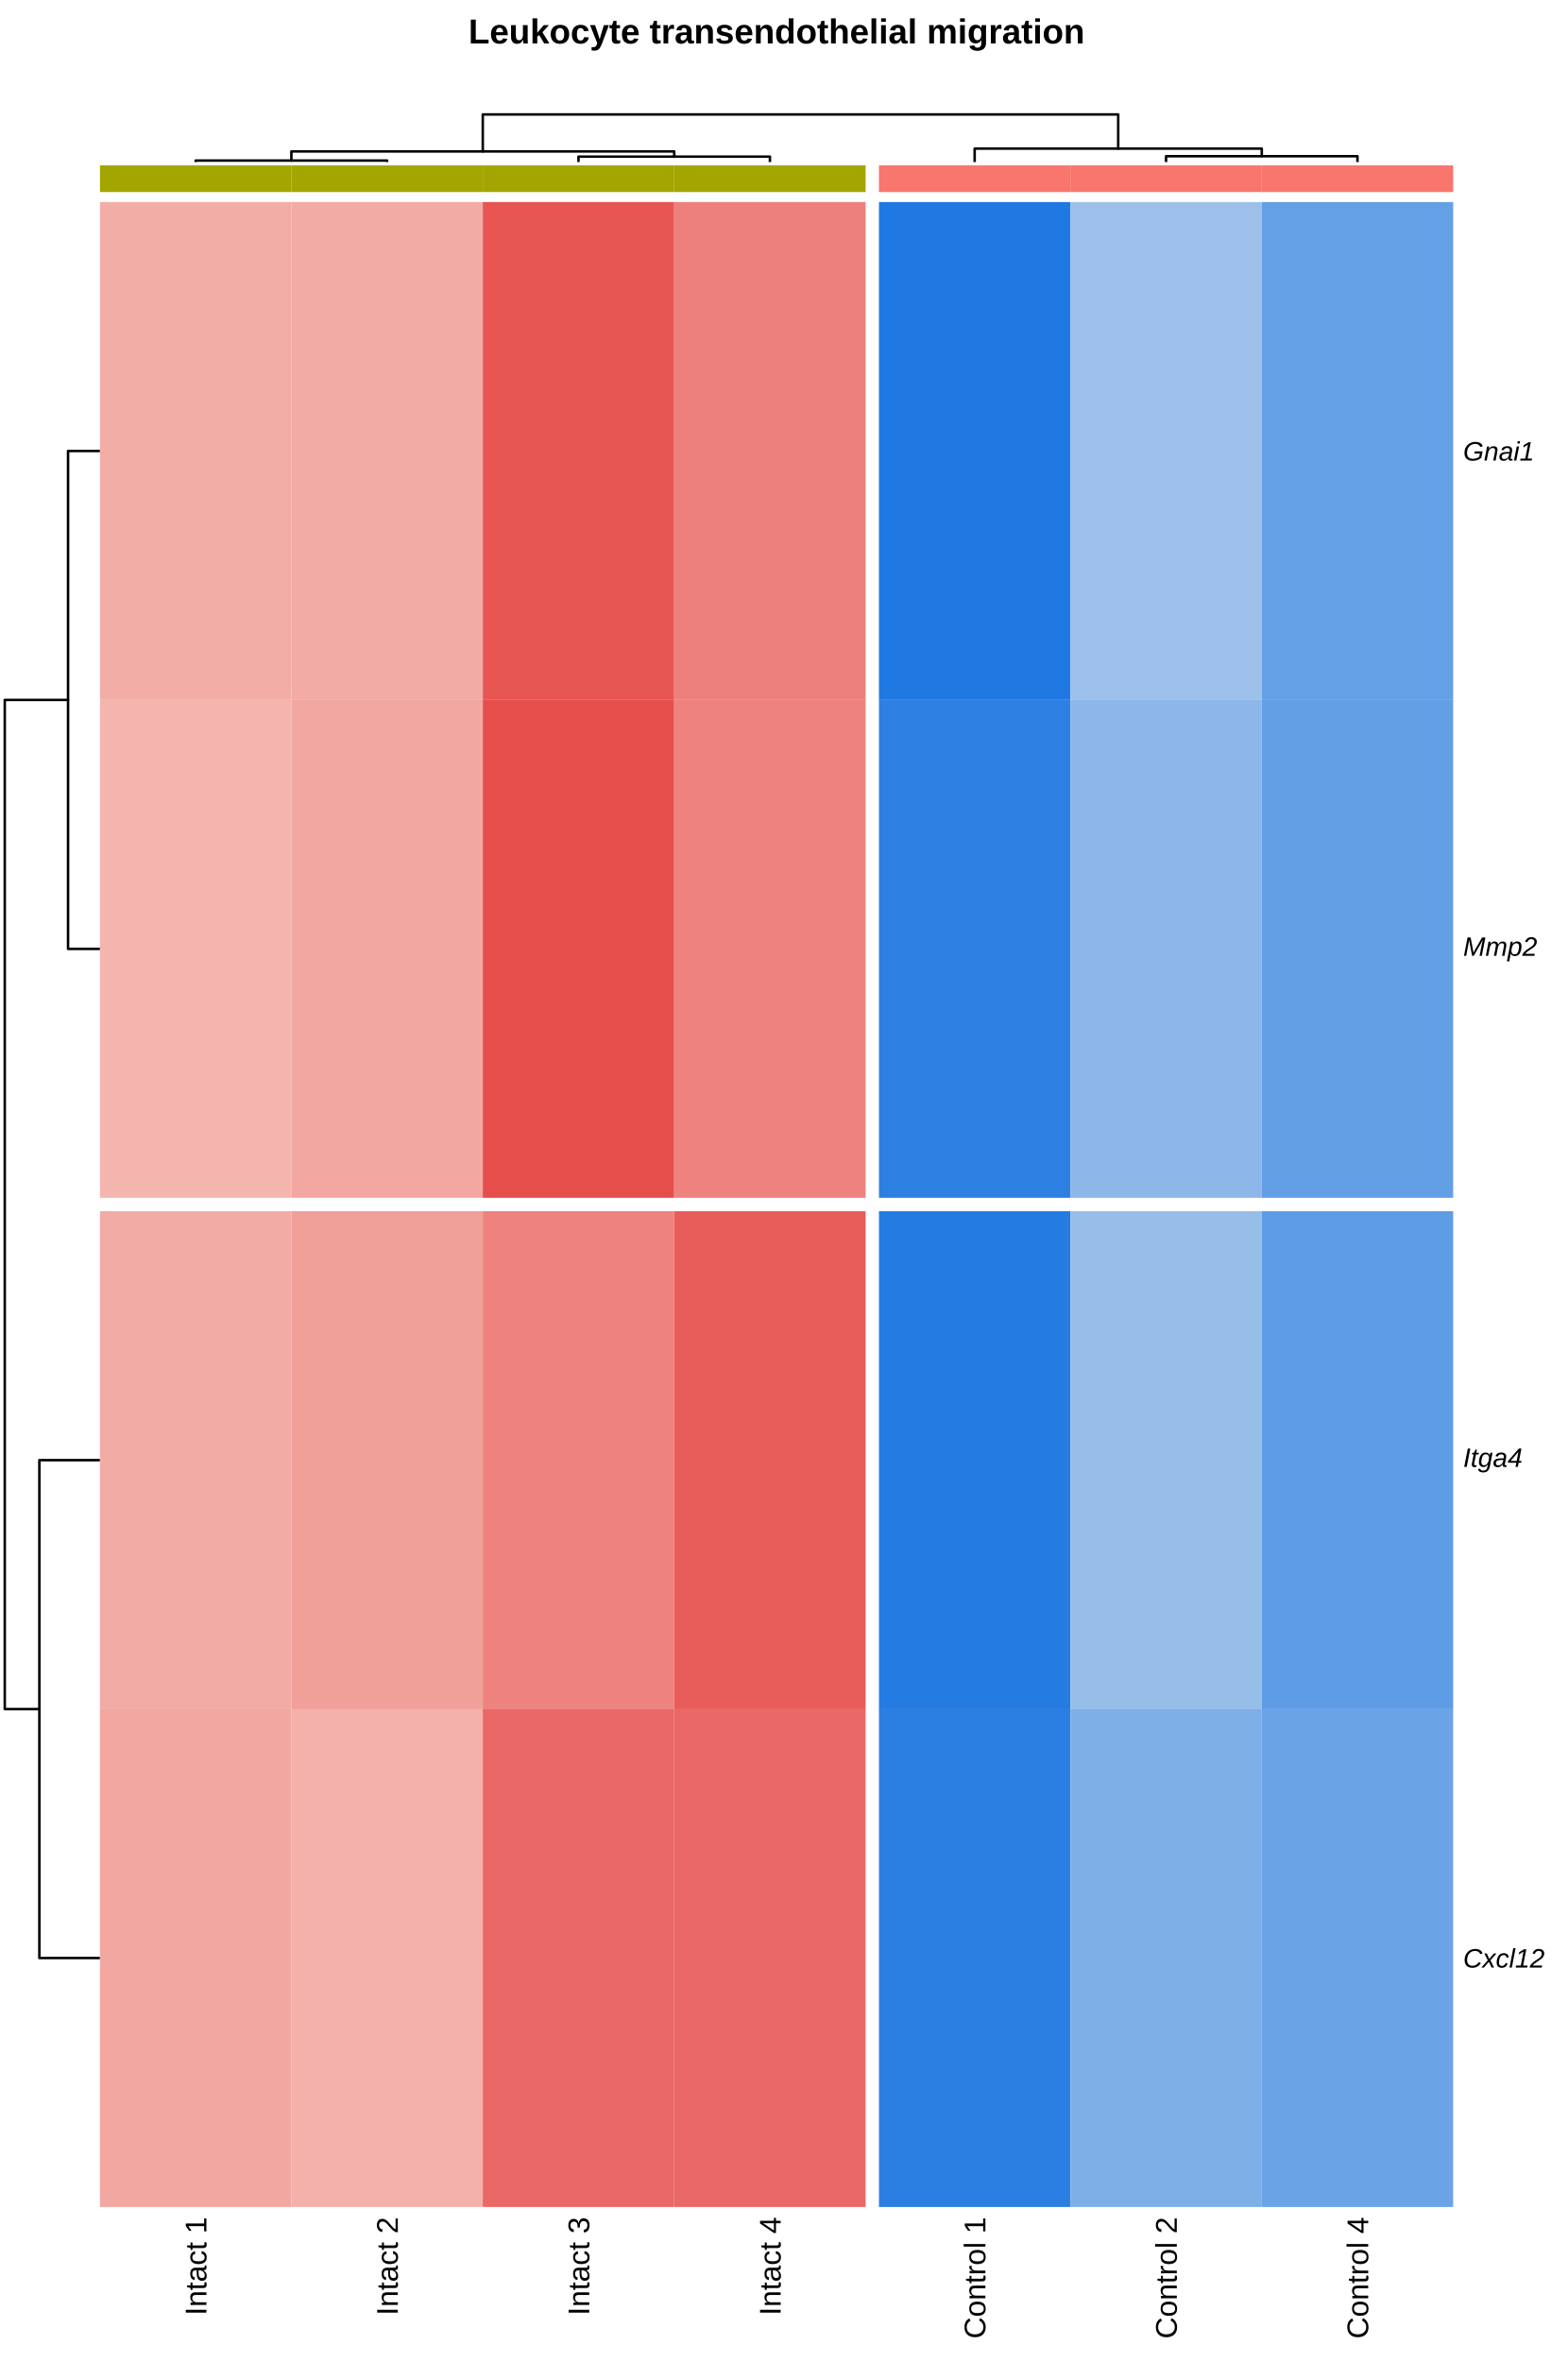
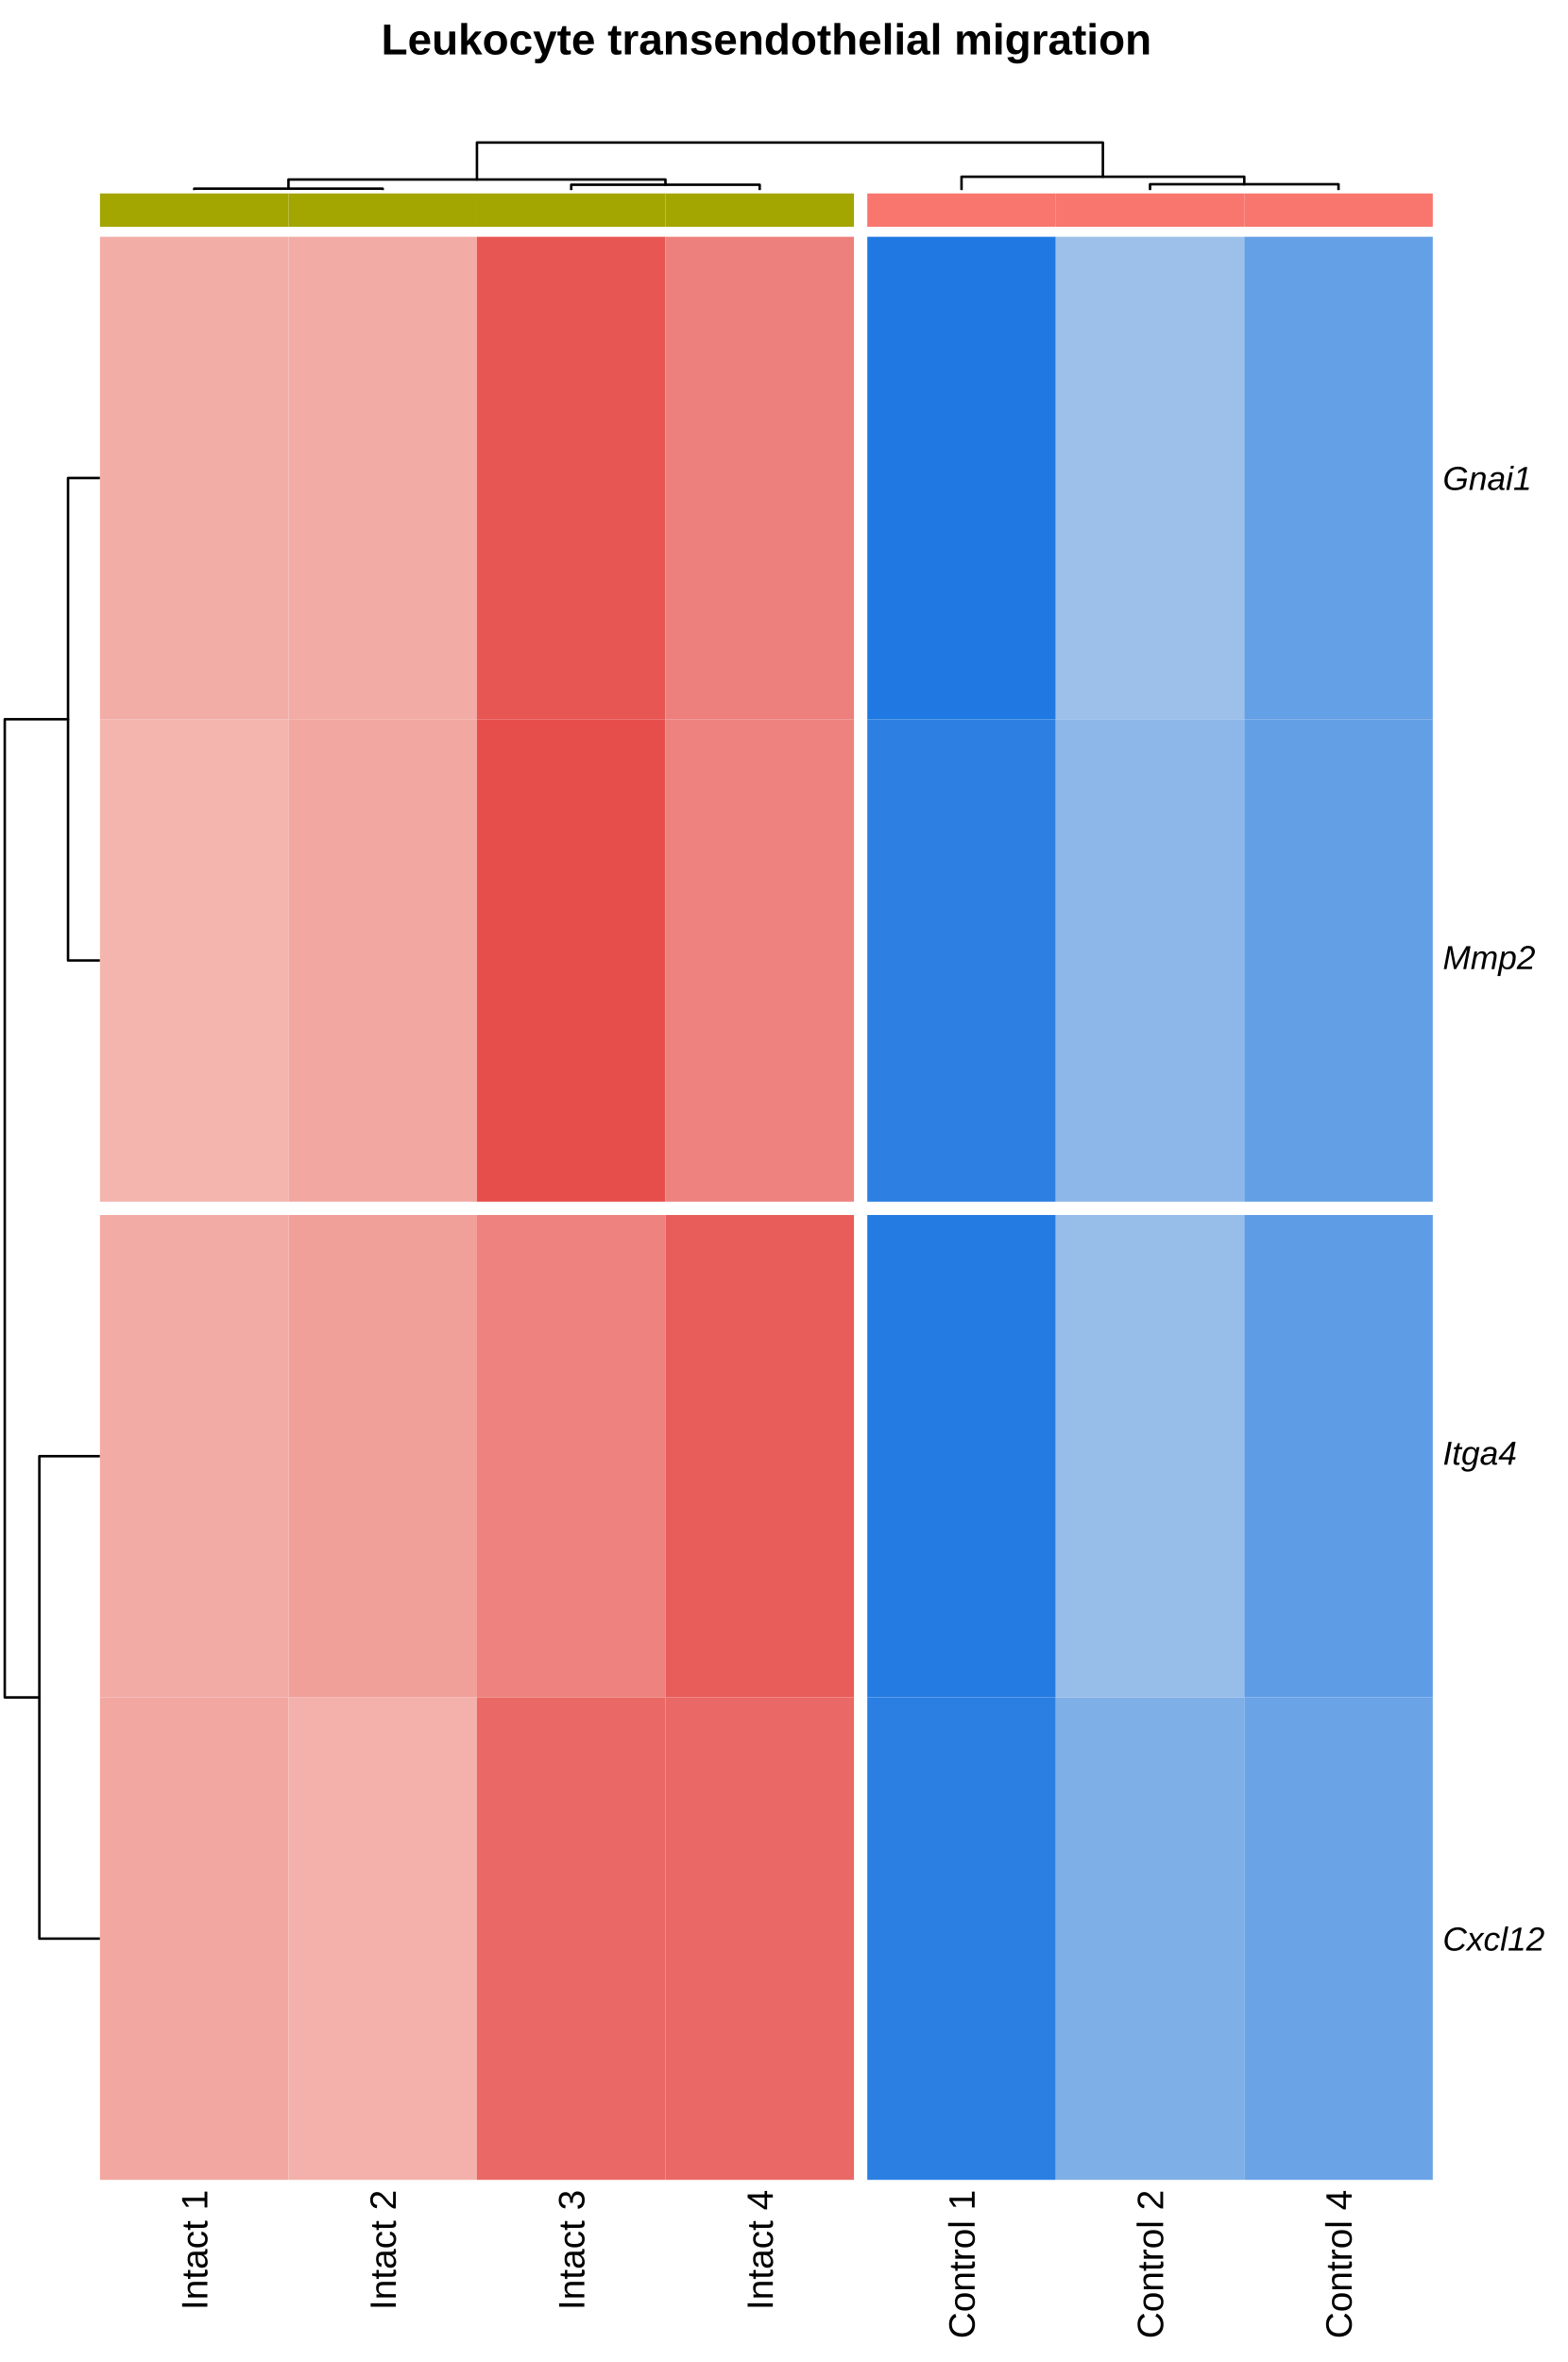
<svg xmlns="http://www.w3.org/2000/svg" class="svglite" width="470.55pt" height="708.66pt" viewBox="0 0 470.55 708.66">
  <defs>
    <style type="text/css">
    .svglite line, .svglite polyline, .svglite polygon, .svglite path, .svglite rect, .svglite circle {
      fill: none;
      stroke: #000000;
      stroke-linecap: round;
      stroke-linejoin: round;
      stroke-miterlimit: 10.00;
    }
    .svglite text {
      white-space: pre;
    }
  </style>
  </defs>
  <rect width="100%" height="100%" style="stroke: none; fill: none;" />
  <defs>
    <clipPath id="cpMC4wMHw0NzAuNTV8MC4wMHw3MDguNjY=">
      <rect x="0.00" y="0.00" width="470.55" height="708.66" />
    </clipPath>
  </defs>
  <g clip-path="url(#cpMC4wMHw0NzAuNTV8MC4wMHw3MDguNjY=)">
-     <text x="233.05" y="13.04" text-anchor="middle" style="font-size: 10.40px; font-weight: bold; font-family: &quot;Arial&quot;;" textLength="184.77px" lengthAdjust="spacingAndGlyphs">Leukocyte transendothelial migration</text>
-     <text x="233.05" y="28.02" text-anchor="middle" style="font-size: 10.40px; font-weight: bold; font-family: &quot;Arial&quot;;" textLength="0.00px" lengthAdjust="spacingAndGlyphs" />
+     <text x="229.98" y="16.32" text-anchor="middle" style="font-size: 13.00px; font-weight: bold; font-family: &quot;Arial&quot;;" textLength="231.17px" lengthAdjust="spacingAndGlyphs">Leukocyte transendothelial migration</text>
+     <text x="229.98" y="35.04" text-anchor="middle" style="font-size: 13.00px; font-weight: bold; font-family: &quot;Arial&quot;;" textLength="0.00px" lengthAdjust="spacingAndGlyphs" />
  </g>
  <defs>
-     <clipPath id="cpMzAuMDB8NDM2LjA5fDMzLjYyfDQ4LjYy">
-       <rect x="30.00" y="33.62" width="406.09" height="15.00" />
+     <clipPath id="cpMzAuMDB8NDI5Ljk3fDQyLjA0fDU3LjA0">
+       <rect x="30.00" y="42.04" width="399.97" height="15.00" />
    </clipPath>
  </defs>
-   <g clip-path="url(#cpMzAuMDB8NDM2LjA5fDMzLjYyfDQ4LjYy)">
-     <polyline points="58.72,48.62 58.72,48.17 116.16,48.17 116.16,48.62 " style="stroke-width: 0.75;" />
-     <polyline points="173.60,48.62 173.60,46.99 231.05,46.99 231.05,48.62 " style="stroke-width: 0.75;" />
-     <polyline points="349.93,48.62 349.93,46.86 407.37,46.86 407.37,48.62 " style="stroke-width: 0.75;" />
-     <polyline points="87.44,48.17 87.44,45.43 202.33,45.43 202.33,46.99 " style="stroke-width: 0.75;" />
-     <polyline points="292.49,48.62 292.49,44.59 378.65,44.59 378.65,46.86 " style="stroke-width: 0.75;" />
-     <polyline points="144.88,45.43 144.88,34.33 335.57,34.33 335.57,44.59 " style="stroke-width: 0.75;" />
+   <g clip-path="url(#cpMzAuMDB8NDI5Ljk3fDQyLjA0fDU3LjA0)">
+     <polyline points="58.28,57.04 58.28,56.60 114.85,56.60 114.85,57.04 " style="stroke-width: 0.75;" />
+     <polyline points="171.42,57.04 171.42,55.42 227.98,55.42 227.98,57.04 " style="stroke-width: 0.75;" />
+     <polyline points="345.12,57.04 345.12,55.28 401.68,55.28 401.68,57.04 " style="stroke-width: 0.75;" />
+     <polyline points="86.57,56.60 86.57,53.86 199.70,53.86 199.70,55.42 " style="stroke-width: 0.75;" />
+     <polyline points="288.55,57.04 288.55,53.02 373.40,53.02 373.40,55.28 " style="stroke-width: 0.75;" />
+     <polyline points="143.13,53.86 143.13,42.76 330.97,42.76 330.97,53.02 " style="stroke-width: 0.75;" />
  </g>
  <g clip-path="url(#cpMC4wMHw0NzAuNTV8MC4wMHw3MDguNjY=)">
</g>
  <defs>
-     <clipPath id="cpMC4wMHwzMC4wMHw2MC42Mnw2NjIuMTU=">
-       <rect x="0" y="60.62" width="30.00" height="601.53" />
+     <clipPath id="cpMC4wMHwzMC4wMHw3MS4wNHw2NTQuMDE=">
+       <rect x="0.00" y="71.04" width="30.00" height="582.97" />
    </clipPath>
  </defs>
-   <g clip-path="url(#cpMC4wMHwzMC4wMHw2MC42Mnw2NjIuMTU=)">
-     <polyline points="30.00,135.31 20.42,135.31 20.42,284.69 30.00,284.69 " style="stroke-width: 0.75;" />
-     <polyline points="30.00,438.08 11.81,438.08 11.81,587.46 30.00,587.46 " style="stroke-width: 0.75;" />
-     <polyline points="20.42,210.00 1.43,210.00 1.43,512.77 11.81,512.77 " style="stroke-width: 0.75;" />
+   <g clip-path="url(#cpMC4wMHwzMC4wMHw3MS4wNHw2NTQuMDE=)">
+     <polyline points="30.00,143.42 20.42,143.42 20.42,288.16 30.00,288.16 " style="stroke-width: 0.75;" />
+     <polyline points="30.00,436.90 11.81,436.90 11.81,581.64 30.00,581.64 " style="stroke-width: 0.75;" />
+     <polyline points="20.42,215.79 1.43,215.79 1.43,509.27 11.81,509.27 " style="stroke-width: 0.75;" />
  </g>
  <g clip-path="url(#cpMC4wMHw0NzAuNTV8MC4wMHw3MDguNjY=)">
-     <rect x="30.00" y="60.62" width="57.44" height="149.38" style="stroke-width: 0.75; stroke: none; fill: #F3ADA7;" />
-     <rect x="30.00" y="210.00" width="57.44" height="149.38" style="stroke-width: 0.75; stroke: none; fill: #F4B5AE;" />
-     <rect x="30.00" y="363.39" width="57.44" height="149.38" style="stroke-width: 0.75; stroke: none; fill: #F3ABA5;" />
-     <rect x="30.00" y="512.77" width="57.44" height="149.38" style="stroke-width: 0.75; stroke: none; fill: #F2A7A1;" />
-     <rect x="87.44" y="60.62" width="57.44" height="149.38" style="stroke-width: 0.75; stroke: none; fill: #F3ABA5;" />
-     <rect x="87.44" y="210.00" width="57.44" height="149.38" style="stroke-width: 0.75; stroke: none; fill: #F2A7A1;" />
-     <rect x="87.44" y="363.39" width="57.44" height="149.38" style="stroke-width: 0.75; stroke: none; fill: #F19F99;" />
-     <rect x="87.44" y="512.77" width="57.44" height="149.38" style="stroke-width: 0.75; stroke: none; fill: #F4B1AB;" />
-     <rect x="144.88" y="60.62" width="57.44" height="149.38" style="stroke-width: 0.75; stroke: none; fill: #E75653;" />
-     <rect x="144.88" y="210.00" width="57.44" height="149.38" style="stroke-width: 0.75; stroke: none; fill: #E64E4C;" />
-     <rect x="144.88" y="363.39" width="57.44" height="149.38" style="stroke-width: 0.75; stroke: none; fill: #ED827E;" />
-     <rect x="144.88" y="512.77" width="57.44" height="149.38" style="stroke-width: 0.75; stroke: none; fill: #EA6865;" />
-     <rect x="202.33" y="60.62" width="57.44" height="149.38" style="stroke-width: 0.75; stroke: none; fill: #ED807C;" />
-     <rect x="202.33" y="210.00" width="57.44" height="149.38" style="stroke-width: 0.75; stroke: none; fill: #ED827E;" />
-     <rect x="202.33" y="363.39" width="57.44" height="149.38" style="stroke-width: 0.75; stroke: none; fill: #E85C59;" />
-     <rect x="202.33" y="512.77" width="57.44" height="149.38" style="stroke-width: 0.75; stroke: none; fill: #EA6865;" />
-     <rect x="263.77" y="60.62" width="57.44" height="149.38" style="stroke-width: 0.75; stroke: none; fill: #2079E2;" />
-     <rect x="263.77" y="210.00" width="57.44" height="149.38" style="stroke-width: 0.75; stroke: none; fill: #2D80E2;" />
-     <rect x="263.77" y="363.39" width="57.44" height="149.38" style="stroke-width: 0.75; stroke: none; fill: #247BE2;" />
-     <rect x="263.77" y="512.77" width="57.44" height="149.38" style="stroke-width: 0.75; stroke: none; fill: #2B7FE2;" />
-     <rect x="321.21" y="60.62" width="57.44" height="149.38" style="stroke-width: 0.75; stroke: none; fill: #9CC0E9;" />
-     <rect x="321.21" y="210.00" width="57.44" height="149.38" style="stroke-width: 0.75; stroke: none; fill: #8CB7E8;" />
-     <rect x="321.21" y="363.39" width="57.44" height="149.38" style="stroke-width: 0.75; stroke: none; fill: #97BDE9;" />
-     <rect x="321.21" y="512.77" width="57.44" height="149.38" style="stroke-width: 0.75; stroke: none; fill: #7FAFE7;" />
-     <rect x="378.65" y="60.62" width="57.44" height="149.38" style="stroke-width: 0.75; stroke: none; fill: #64A0E6;" />
-     <rect x="378.65" y="210.00" width="57.44" height="149.38" style="stroke-width: 0.75; stroke: none; fill: #629FE5;" />
-     <rect x="378.65" y="363.39" width="57.44" height="149.38" style="stroke-width: 0.75; stroke: none; fill: #5E9CE5;" />
-     <rect x="378.65" y="512.77" width="57.44" height="149.38" style="stroke-width: 0.75; stroke: none; fill: #6BA4E6;" />
-     <text transform="translate(61.94,665.15) rotate(-90)" text-anchor="end" style="font-size: 9.00px; font-family: &quot;Arial&quot;;" textLength="29.51px" lengthAdjust="spacingAndGlyphs">Intact 1</text>
-     <text transform="translate(119.38,665.15) rotate(-90)" text-anchor="end" style="font-size: 9.00px; font-family: &quot;Arial&quot;;" textLength="29.51px" lengthAdjust="spacingAndGlyphs">Intact 2</text>
-     <text transform="translate(176.83,665.15) rotate(-90)" text-anchor="end" style="font-size: 9.00px; font-family: &quot;Arial&quot;;" textLength="29.51px" lengthAdjust="spacingAndGlyphs">Intact 3</text>
-     <text transform="translate(234.27,665.15) rotate(-90)" text-anchor="end" style="font-size: 9.00px; font-family: &quot;Arial&quot;;" textLength="29.51px" lengthAdjust="spacingAndGlyphs">Intact 4</text>
-     <text transform="translate(295.71,665.15) rotate(-90)" text-anchor="end" style="font-size: 9.00px; font-family: &quot;Arial&quot;;" textLength="36.51px" lengthAdjust="spacingAndGlyphs">Control 1</text>
-     <text transform="translate(353.15,665.15) rotate(-90)" text-anchor="end" style="font-size: 9.00px; font-family: &quot;Arial&quot;;" textLength="36.51px" lengthAdjust="spacingAndGlyphs">Control 2</text>
-     <text transform="translate(410.59,665.15) rotate(-90)" text-anchor="end" style="font-size: 9.00px; font-family: &quot;Arial&quot;;" textLength="36.51px" lengthAdjust="spacingAndGlyphs">Control 4</text>
-     <text x="439.09" y="138.18" style="font-size: 8.00px; font-style: italic; font-family: &quot;Arial&quot;;" textLength="21.35px" lengthAdjust="spacingAndGlyphs">Gnai1</text>
-     <text x="439.09" y="286.77" style="font-size: 8.00px; font-style: italic; font-family: &quot;Arial&quot;;" textLength="22.22px" lengthAdjust="spacingAndGlyphs">Mmp2</text>
-     <text x="439.09" y="440.11" style="font-size: 8.00px; font-style: italic; font-family: &quot;Arial&quot;;" textLength="17.80px" lengthAdjust="spacingAndGlyphs">Itga4</text>
-     <text x="439.09" y="590.32" style="font-size: 8.00px; font-style: italic; font-family: &quot;Arial&quot;;" textLength="24.46px" lengthAdjust="spacingAndGlyphs">Cxcl12</text>
-     <rect x="30.00" y="49.62" width="57.44" height="8.00" style="stroke-width: 0.75; stroke: none; fill: #A3A500;" />
-     <rect x="87.44" y="49.62" width="57.44" height="8.00" style="stroke-width: 0.75; stroke: none; fill: #A3A500;" />
-     <rect x="144.88" y="49.62" width="57.44" height="8.00" style="stroke-width: 0.75; stroke: none; fill: #A3A500;" />
-     <rect x="202.33" y="49.62" width="57.44" height="8.00" style="stroke-width: 0.75; stroke: none; fill: #A3A500;" />
-     <rect x="263.77" y="49.62" width="57.44" height="8.00" style="stroke-width: 0.75; stroke: none; fill: #F8766D;" />
-     <rect x="321.21" y="49.62" width="57.44" height="8.00" style="stroke-width: 0.75; stroke: none; fill: #F8766D;" />
-     <rect x="378.65" y="49.62" width="57.44" height="8.00" style="stroke-width: 0.75; stroke: none; fill: #F8766D;" />
+     <rect x="30.00" y="71.04" width="56.57" height="144.74" style="stroke-width: 0.75; stroke: none; fill: #F3ADA7;" />
+     <rect x="30.00" y="215.79" width="56.57" height="144.74" style="stroke-width: 0.75; stroke: none; fill: #F4B5AE;" />
+     <rect x="30.00" y="364.53" width="56.57" height="144.74" style="stroke-width: 0.75; stroke: none; fill: #F3ABA5;" />
+     <rect x="30.00" y="509.27" width="56.57" height="144.74" style="stroke-width: 0.75; stroke: none; fill: #F2A7A1;" />
+     <rect x="86.57" y="71.04" width="56.57" height="144.74" style="stroke-width: 0.75; stroke: none; fill: #F3ABA5;" />
+     <rect x="86.57" y="215.79" width="56.57" height="144.74" style="stroke-width: 0.75; stroke: none; fill: #F2A7A1;" />
+     <rect x="86.57" y="364.53" width="56.57" height="144.74" style="stroke-width: 0.75; stroke: none; fill: #F19F99;" />
+     <rect x="86.57" y="509.27" width="56.57" height="144.74" style="stroke-width: 0.75; stroke: none; fill: #F4B1AB;" />
+     <rect x="143.13" y="71.04" width="56.57" height="144.74" style="stroke-width: 0.75; stroke: none; fill: #E75653;" />
+     <rect x="143.13" y="215.79" width="56.57" height="144.74" style="stroke-width: 0.75; stroke: none; fill: #E64E4C;" />
+     <rect x="143.13" y="364.53" width="56.57" height="144.74" style="stroke-width: 0.75; stroke: none; fill: #ED827E;" />
+     <rect x="143.13" y="509.27" width="56.57" height="144.74" style="stroke-width: 0.75; stroke: none; fill: #EA6865;" />
+     <rect x="199.70" y="71.04" width="56.57" height="144.74" style="stroke-width: 0.75; stroke: none; fill: #ED807C;" />
+     <rect x="199.70" y="215.79" width="56.57" height="144.74" style="stroke-width: 0.75; stroke: none; fill: #ED827E;" />
+     <rect x="199.70" y="364.53" width="56.57" height="144.74" style="stroke-width: 0.75; stroke: none; fill: #E85C59;" />
+     <rect x="199.70" y="509.27" width="56.57" height="144.74" style="stroke-width: 0.75; stroke: none; fill: #EA6865;" />
+     <rect x="260.27" y="71.04" width="56.57" height="144.74" style="stroke-width: 0.75; stroke: none; fill: #2079E2;" />
+     <rect x="260.27" y="215.79" width="56.57" height="144.74" style="stroke-width: 0.75; stroke: none; fill: #2D80E2;" />
+     <rect x="260.27" y="364.53" width="56.57" height="144.74" style="stroke-width: 0.75; stroke: none; fill: #247BE2;" />
+     <rect x="260.27" y="509.27" width="56.57" height="144.74" style="stroke-width: 0.75; stroke: none; fill: #2B7FE2;" />
+     <rect x="316.83" y="71.04" width="56.57" height="144.74" style="stroke-width: 0.75; stroke: none; fill: #9CC0E9;" />
+     <rect x="316.83" y="215.79" width="56.57" height="144.74" style="stroke-width: 0.75; stroke: none; fill: #8CB7E8;" />
+     <rect x="316.83" y="364.53" width="56.57" height="144.74" style="stroke-width: 0.75; stroke: none; fill: #97BDE9;" />
+     <rect x="316.83" y="509.27" width="56.57" height="144.74" style="stroke-width: 0.75; stroke: none; fill: #7FAFE7;" />
+     <rect x="373.40" y="71.04" width="56.57" height="144.74" style="stroke-width: 0.75; stroke: none; fill: #64A0E6;" />
+     <rect x="373.40" y="215.79" width="56.57" height="144.74" style="stroke-width: 0.75; stroke: none; fill: #629FE5;" />
+     <rect x="373.40" y="364.53" width="56.57" height="144.74" style="stroke-width: 0.75; stroke: none; fill: #5E9CE5;" />
+     <rect x="373.40" y="509.27" width="56.57" height="144.74" style="stroke-width: 0.75; stroke: none; fill: #6BA4E6;" />
+     <text transform="translate(62.22,657.01) rotate(-90)" text-anchor="end" style="font-size: 11.00px; font-family: &quot;Arial&quot;;" textLength="36.10px" lengthAdjust="spacingAndGlyphs">Intact 1</text>
+     <text transform="translate(118.79,657.01) rotate(-90)" text-anchor="end" style="font-size: 11.00px; font-family: &quot;Arial&quot;;" textLength="36.10px" lengthAdjust="spacingAndGlyphs">Intact 2</text>
+     <text transform="translate(175.35,657.01) rotate(-90)" text-anchor="end" style="font-size: 11.00px; font-family: &quot;Arial&quot;;" textLength="36.10px" lengthAdjust="spacingAndGlyphs">Intact 3</text>
+     <text transform="translate(231.92,657.01) rotate(-90)" text-anchor="end" style="font-size: 11.00px; font-family: &quot;Arial&quot;;" textLength="36.10px" lengthAdjust="spacingAndGlyphs">Intact 4</text>
+     <text transform="translate(292.49,657.01) rotate(-90)" text-anchor="end" style="font-size: 11.00px; font-family: &quot;Arial&quot;;" textLength="44.65px" lengthAdjust="spacingAndGlyphs">Control 1</text>
+     <text transform="translate(349.05,657.01) rotate(-90)" text-anchor="end" style="font-size: 11.00px; font-family: &quot;Arial&quot;;" textLength="44.65px" lengthAdjust="spacingAndGlyphs">Control 2</text>
+     <text transform="translate(405.62,657.01) rotate(-90)" text-anchor="end" style="font-size: 11.00px; font-family: &quot;Arial&quot;;" textLength="44.65px" lengthAdjust="spacingAndGlyphs">Control 4</text>
+     <text x="432.97" y="147.00" style="font-size: 10.00px; font-style: italic; font-family: &quot;Arial&quot;;" textLength="26.70px" lengthAdjust="spacingAndGlyphs">Gnai1</text>
+     <text x="432.97" y="290.76" style="font-size: 10.00px; font-style: italic; font-family: &quot;Arial&quot;;" textLength="27.79px" lengthAdjust="spacingAndGlyphs">Mmp2</text>
+     <text x="432.97" y="439.45" style="font-size: 10.00px; font-style: italic; font-family: &quot;Arial&quot;;" textLength="22.26px" lengthAdjust="spacingAndGlyphs">Itga4</text>
+     <text x="432.97" y="585.22" style="font-size: 10.00px; font-style: italic; font-family: &quot;Arial&quot;;" textLength="30.59px" lengthAdjust="spacingAndGlyphs">Cxcl12</text>
+     <rect x="30.00" y="58.04" width="56.57" height="10.00" style="stroke-width: 0.75; stroke: none; fill: #A3A500;" />
+     <rect x="86.57" y="58.04" width="56.57" height="10.00" style="stroke-width: 0.75; stroke: none; fill: #A3A500;" />
+     <rect x="143.13" y="58.04" width="56.57" height="10.00" style="stroke-width: 0.75; stroke: none; fill: #A3A500;" />
+     <rect x="199.70" y="58.04" width="56.57" height="10.00" style="stroke-width: 0.75; stroke: none; fill: #A3A500;" />
+     <rect x="260.27" y="58.04" width="56.57" height="10.00" style="stroke-width: 0.75; stroke: none; fill: #F8766D;" />
+     <rect x="316.83" y="58.04" width="56.57" height="10.00" style="stroke-width: 0.75; stroke: none; fill: #F8766D;" />
+     <rect x="373.40" y="58.04" width="56.57" height="10.00" style="stroke-width: 0.75; stroke: none; fill: #F8766D;" />
  </g>
</svg>
